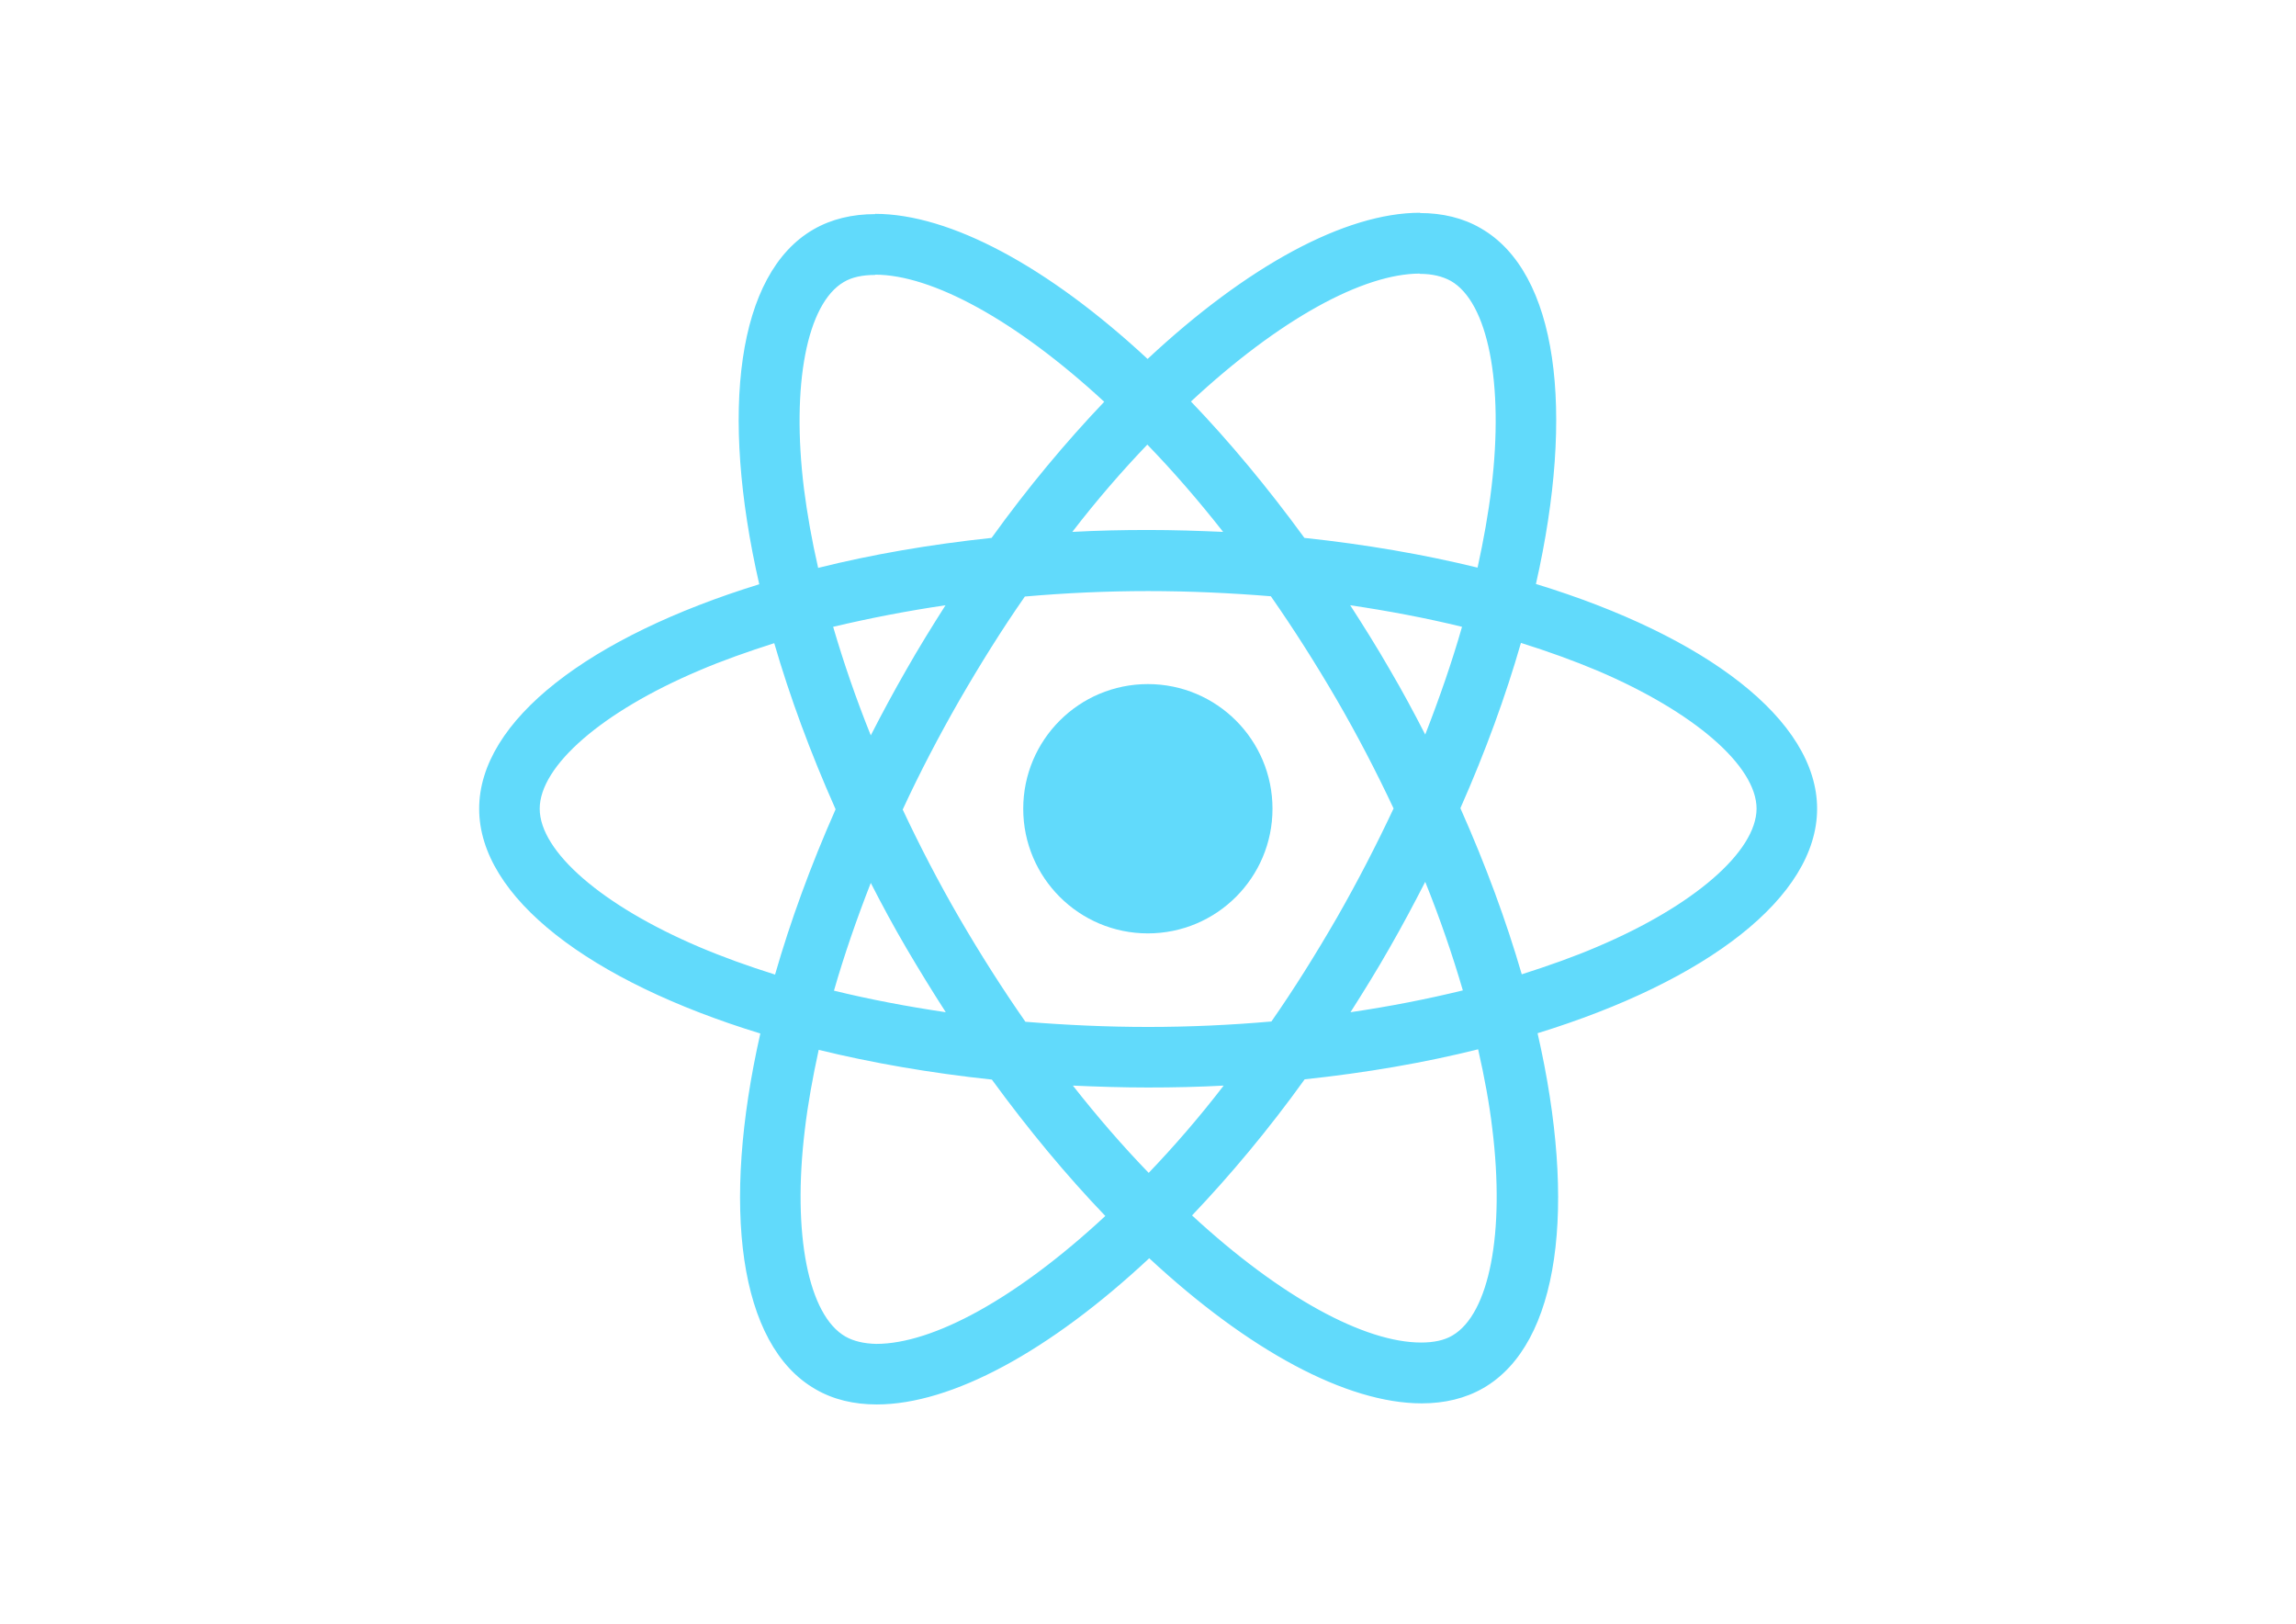
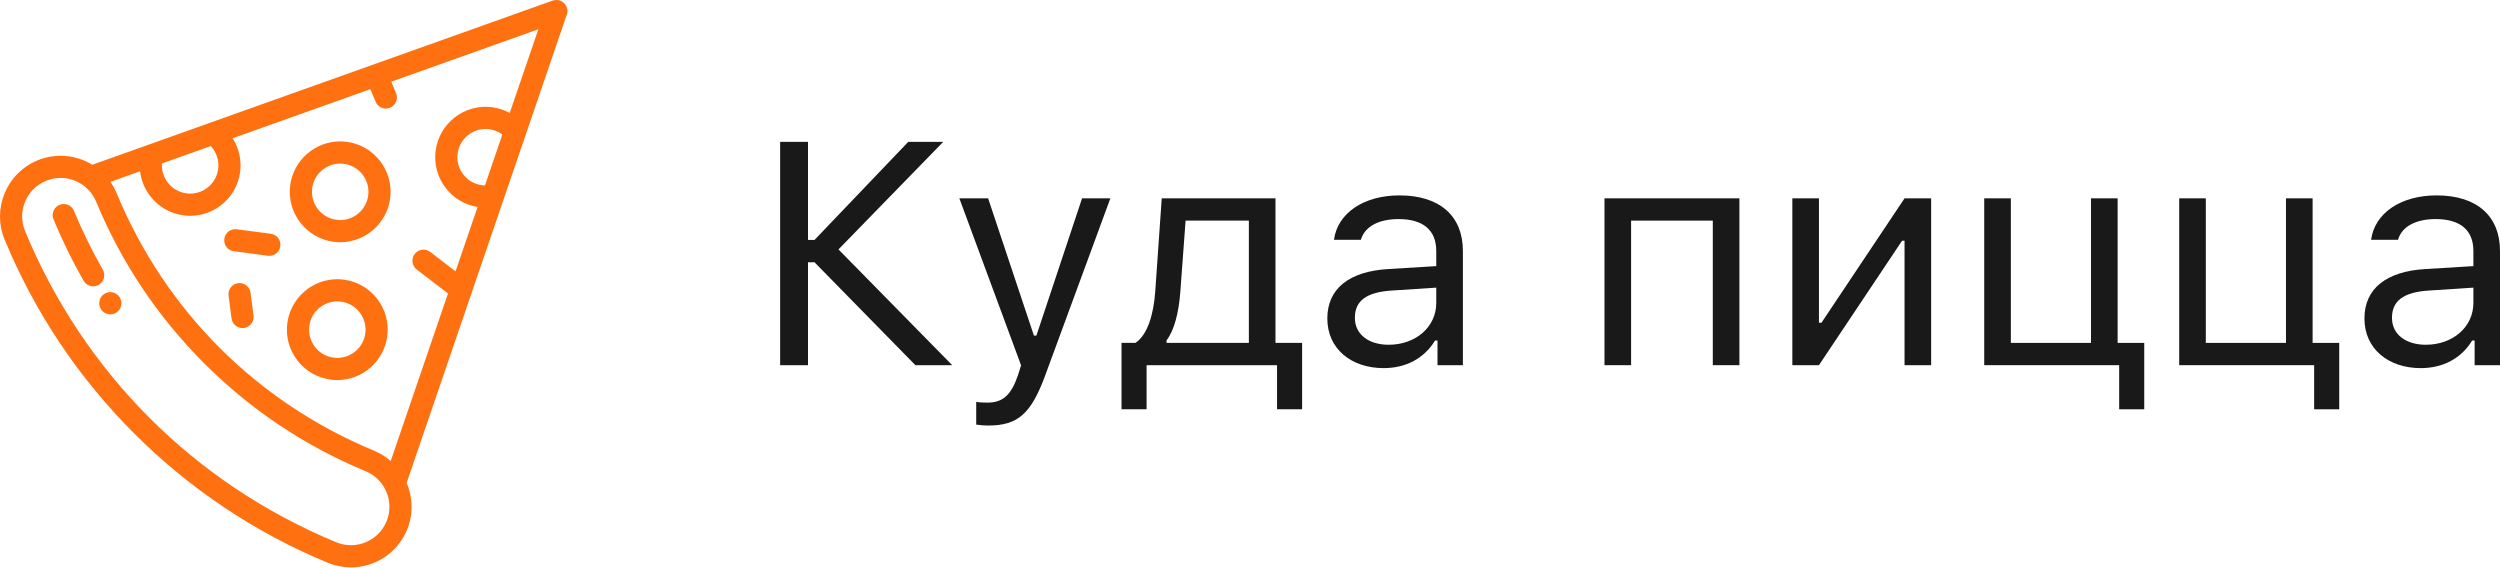
- <svg xmlns="http://www.w3.org/2000/svg" viewBox="0 0 841.9 595.3">
-   <g fill="#61DAFB">
-     <path d="M666.3 296.5c0-32.5-40.7-63.3-103.1-82.4 14.4-63.6 8-114.2-20.2-130.4-6.5-3.8-14.1-5.6-22.4-5.6v22.3c4.6 0 8.3.9 11.4 2.6 13.6 7.8 19.5 37.5 14.9 75.7-1.1 9.4-2.9 19.3-5.1 29.4-19.6-4.8-41-8.5-63.5-10.9-13.5-18.5-27.5-35.3-41.6-50 32.6-30.3 63.2-46.9 84-46.9V78c-27.5 0-63.5 19.6-99.9 53.6-36.4-33.8-72.4-53.2-99.9-53.2v22.3c20.7 0 51.4 16.5 84 46.6-14 14.7-28 31.4-41.3 49.9-22.6 2.4-44 6.1-63.6 11-2.3-10-4-19.7-5.2-29-4.7-38.2 1.1-67.9 14.6-75.8 3-1.8 6.9-2.6 11.5-2.6V78.5c-8.4 0-16 1.8-22.6 5.6-28.1 16.2-34.4 66.7-19.9 130.1-62.2 19.2-102.7 49.9-102.7 82.3 0 32.5 40.7 63.3 103.1 82.4-14.4 63.6-8 114.2 20.2 130.4 6.5 3.8 14.1 5.6 22.5 5.6 27.5 0 63.5-19.6 99.9-53.6 36.4 33.8 72.4 53.2 99.9 53.2 8.4 0 16-1.8 22.6-5.6 28.1-16.2 34.4-66.7 19.9-130.1 62-19.1 102.5-49.9 102.5-82.3zm-130.2-66.7c-3.7 12.9-8.3 26.2-13.5 39.5-4.1-8-8.4-16-13.1-24-4.6-8-9.5-15.8-14.4-23.4 14.2 2.1 27.9 4.7 41 7.9zm-45.8 106.5c-7.8 13.5-15.8 26.3-24.1 38.2-14.9 1.3-30 2-45.2 2-15.1 0-30.2-.7-45-1.9-8.3-11.9-16.4-24.6-24.2-38-7.6-13.1-14.5-26.4-20.8-39.8 6.2-13.4 13.2-26.8 20.7-39.9 7.8-13.5 15.8-26.3 24.1-38.2 14.9-1.3 30-2 45.2-2 15.1 0 30.2.7 45 1.9 8.3 11.9 16.4 24.6 24.2 38 7.6 13.1 14.5 26.4 20.8 39.8-6.3 13.4-13.2 26.8-20.7 39.9zm32.3-13c5.4 13.4 10 26.8 13.8 39.8-13.1 3.2-26.9 5.9-41.2 8 4.9-7.7 9.8-15.6 14.4-23.7 4.6-8 8.9-16.1 13-24.1zM421.2 430c-9.3-9.6-18.6-20.3-27.8-32 9 .4 18.2.7 27.5.7 9.4 0 18.7-.2 27.8-.7-9 11.7-18.3 22.4-27.5 32zm-74.4-58.9c-14.2-2.1-27.9-4.7-41-7.9 3.7-12.9 8.3-26.2 13.5-39.5 4.1 8 8.4 16 13.1 24 4.7 8 9.5 15.8 14.4 23.4zM420.7 163c9.3 9.6 18.6 20.3 27.8 32-9-.4-18.2-.7-27.5-.7-9.4 0-18.7.2-27.8.7 9-11.7 18.3-22.4 27.5-32zm-74 58.9c-4.9 7.7-9.8 15.6-14.4 23.7-4.6 8-8.9 16-13 24-5.4-13.4-10-26.8-13.8-39.8 13.1-3.1 26.9-5.8 41.2-7.9zm-90.5 125.2c-35.4-15.1-58.3-34.9-58.3-50.6 0-15.7 22.9-35.6 58.3-50.6 8.6-3.7 18-7 27.7-10.1 5.7 19.6 13.2 40 22.5 60.9-9.2 20.8-16.6 41.1-22.2 60.6-9.9-3.1-19.3-6.5-28-10.2zM310 490c-13.6-7.8-19.5-37.5-14.9-75.7 1.1-9.4 2.9-19.3 5.1-29.4 19.6 4.8 41 8.5 63.5 10.9 13.5 18.5 27.5 35.3 41.6 50-32.6 30.3-63.2 46.9-84 46.9-4.5-.1-8.3-1-11.3-2.7zm237.2-76.2c4.7 38.2-1.1 67.9-14.6 75.8-3 1.8-6.9 2.6-11.5 2.6-20.7 0-51.4-16.5-84-46.6 14-14.7 28-31.4 41.3-49.9 22.6-2.4 44-6.1 63.6-11 2.3 10.1 4.1 19.8 5.2 29.1zm38.5-66.7c-8.6 3.7-18 7-27.7 10.1-5.7-19.6-13.2-40-22.5-60.9 9.2-20.8 16.6-41.1 22.2-60.6 9.9 3.1 19.3 6.5 28.1 10.2 35.4 15.1 58.3 34.9 58.3 50.6-.1 15.7-23 35.6-58.4 50.6zM320.8 78.4z" />
-     <circle cx="420.9" cy="296.5" r="45.7" />
-     <path d="M520.5 78.1z" />
-   </g>
+ <svg xmlns="http://www.w3.org/2000/svg" width="141" height="32" viewBox="0 0 141 32" fill="none">
+   <path d="M45.571 13.534V8H44V20.596H45.571V14.791H45.937L51.628 20.596H53.705L47.29 14.067L53.199 8H51.226L45.937 13.534H45.571Z" fill="#191919" />
+   <path d="M55.73 24C57.397 24 58.148 23.354 58.95 21.172L62.625 11.186H61.028L58.453 18.928H58.313L55.73 11.186H54.107L57.589 20.605L57.414 21.163C57.022 22.298 56.55 22.708 55.686 22.708C55.477 22.708 55.241 22.699 55.058 22.665V23.948C55.267 23.983 55.529 24 55.73 24Z" fill="#191919" />
+   <path d="M70.436 19.339H65.793V19.199C66.238 18.614 66.483 17.61 66.57 16.467L66.867 12.443H70.436V19.339ZM64.667 23.084V20.596H72.025V23.084H73.439V19.339H71.937V11.186H65.522L65.156 16.432C65.069 17.698 64.728 18.885 64.039 19.339H63.253V23.084H64.667Z" fill="#191919" />
+   <path d="M78.317 19.444C77.226 19.444 76.415 18.885 76.415 17.925C76.415 16.982 77.043 16.485 78.474 16.388L81.005 16.223V17.087C81.005 18.431 79.862 19.444 78.317 19.444ZM78.038 20.762C79.295 20.762 80.325 20.212 80.936 19.208H81.075V20.596H82.507V14.154C82.507 12.199 81.224 11.02 78.928 11.02C76.921 11.02 75.437 12.015 75.236 13.525H76.755C76.965 12.783 77.75 12.356 78.876 12.356C80.281 12.356 81.005 12.993 81.005 14.154V15.009L78.291 15.175C76.1 15.306 74.861 16.275 74.861 17.96C74.861 19.679 76.214 20.762 78.038 20.762Z" fill="#191919" />
+   <path d="M96.602 20.596H98.103V11.186H90.493V20.596H91.994V12.443H96.602V20.596Z" fill="#191919" />
+   <path d="M102.589 20.596L107.276 13.578H107.416V20.596H108.917V11.186H107.416L102.729 18.204H102.589V11.186H101.088V20.596H102.589Z" fill="#191919" />
+   <path d="M120.935 23.084V19.339H119.434V11.186H117.932V19.339H113.412V11.186H111.91V20.596H119.521V23.084H120.935Z" fill="#191919" />
+   <path d="M131.932 23.084V19.339H130.431V11.186H128.929V19.339H124.408V11.186H122.907V20.596H130.518V23.084H131.932Z" fill="#191919" />
+   <path d="M136.811 19.444C135.72 19.444 134.908 18.885 134.908 17.925C134.908 16.982 135.536 16.485 136.968 16.388L139.499 16.223V17.087C139.499 18.431 138.355 19.444 136.811 19.444ZM136.531 20.762C137.788 20.762 138.818 20.212 139.429 19.208H139.569V20.596H141V14.154C141 12.199 139.717 11.02 137.422 11.02C135.414 11.02 133.93 12.015 133.73 13.525H135.248C135.458 12.783 136.243 12.356 137.369 12.356C138.774 12.356 139.499 12.993 139.499 14.154V15.009L136.784 15.175C134.594 15.306 133.354 16.275 133.354 17.96C133.354 19.679 134.707 20.762 136.531 20.762Z" fill="#191919" />
+   <path d="M31.814 0.18C31.643 0.012 31.391 -0.044 31.165 0.036L5.205 9.292C4.304 8.741 3.16 8.612 2.11 9.046C0.369 9.768 -0.461 11.771 0.26 13.513C1.961 17.62 4.418 21.296 7.561 24.439C10.704 27.582 14.38 30.039 18.487 31.74C18.913 31.916 19.355 32 19.791 32C21.133 32 22.409 31.205 22.954 29.889C23.32 29.005 23.285 28.052 22.935 27.234L31.966 0.827C32.044 0.6 31.985 0.349 31.814 0.18ZM9.136 9.218L11.887 8.237C12.21 8.581 12.368 9.055 12.305 9.534C12.249 9.956 12.033 10.331 11.695 10.59C11.357 10.849 10.94 10.961 10.517 10.906C10.095 10.85 9.72 10.634 9.461 10.296C9.223 9.985 9.109 9.606 9.136 9.218ZM21.799 29.411C21.341 30.516 20.07 31.042 18.965 30.585C10.963 27.27 4.73 21.037 1.415 13.035C1.193 12.5 1.193 11.91 1.415 11.375C1.637 10.84 2.054 10.423 2.589 10.201C3.124 9.98 3.714 9.98 4.249 10.201C4.784 10.423 5.201 10.84 5.422 11.375C6.841 14.8 8.89 17.866 11.512 20.488C14.133 23.11 17.2 25.159 20.625 26.578C21.73 27.035 22.256 28.306 21.799 29.411ZM27.351 10.458C27.295 10.457 27.238 10.453 27.182 10.446C26.76 10.39 26.385 10.174 26.126 9.836C25.867 9.499 25.755 9.081 25.81 8.659C25.925 7.788 26.727 7.173 27.598 7.287C27.866 7.323 28.119 7.427 28.334 7.585L27.351 10.458ZM28.749 6.37C28.445 6.204 28.11 6.094 27.761 6.048C26.206 5.843 24.776 6.941 24.571 8.496C24.472 9.248 24.672 9.995 25.134 10.597C25.579 11.178 26.217 11.557 26.936 11.672L25.694 15.305L24.265 14.209C23.991 13.999 23.599 14.05 23.389 14.324C23.179 14.598 23.23 14.99 23.504 15.2L25.267 16.553L22.036 26C21.765 25.765 21.453 25.567 21.104 25.423C14.48 22.679 9.321 17.52 6.578 10.896C6.482 10.666 6.364 10.452 6.227 10.255L7.901 9.659C7.959 10.163 8.153 10.644 8.47 11.057C8.932 11.659 9.601 12.046 10.354 12.145C10.48 12.162 10.606 12.17 10.731 12.17C11.353 12.17 11.954 11.967 12.456 11.582C13.059 11.12 13.445 10.45 13.544 9.697C13.633 9.021 13.475 8.352 13.121 7.797L20.89 5.027L21.185 5.738C21.285 5.979 21.517 6.124 21.762 6.124C21.842 6.124 21.923 6.109 22.001 6.076C22.32 5.944 22.472 5.578 22.34 5.26L22.069 4.607L30.364 1.649L28.749 6.37Z" fill="#FF7010" />
+   <path d="M6.75 16.767C6.748 16.764 6.743 16.756 6.741 16.753C6.55 16.466 6.162 16.389 5.875 16.581C5.588 16.771 5.511 17.159 5.7 17.446C5.82 17.63 6.02 17.73 6.225 17.73C6.341 17.73 6.458 17.698 6.562 17.631C6.853 17.444 6.937 17.058 6.75 16.767Z" fill="#FF7010" />
+   <path d="M5.799 15.214C5.19 14.147 4.643 13.029 4.172 11.893C4.04 11.574 3.674 11.422 3.356 11.555C3.037 11.687 2.885 12.052 3.017 12.371C3.508 13.556 4.079 14.721 4.714 15.834C4.829 16.036 5.04 16.149 5.257 16.149C5.362 16.149 5.468 16.123 5.566 16.067C5.866 15.896 5.97 15.514 5.799 15.214Z" fill="#FF7010" />
+   <path d="M19.558 7.999C19.434 7.983 19.308 7.975 19.184 7.975C17.765 7.975 16.554 9.037 16.368 10.447C16.164 12.001 17.262 13.432 18.816 13.637C18.94 13.653 19.066 13.661 19.19 13.661C20.61 13.661 21.82 12.598 22.006 11.189C22.21 9.635 21.112 8.204 19.558 7.999ZM20.767 11.026C20.663 11.816 19.985 12.411 19.19 12.411C19.12 12.411 19.049 12.407 18.979 12.397C18.108 12.283 17.493 11.481 17.608 10.61C17.712 9.82 18.389 9.225 19.184 9.225C19.254 9.225 19.325 9.229 19.395 9.239C20.266 9.353 20.881 10.155 20.767 11.026Z" fill="#FF7010" />
+   <path d="M19.396 15.773C19.272 15.757 19.146 15.748 19.022 15.748C17.602 15.748 16.391 16.811 16.206 18.221C16.107 18.974 16.306 19.72 16.769 20.323C17.231 20.925 17.9 21.311 18.653 21.411C18.777 21.427 18.903 21.435 19.027 21.435C20.447 21.435 21.657 20.372 21.843 18.963C22.048 17.409 20.95 15.978 19.396 15.773ZM20.604 18.8C20.5 19.59 19.822 20.185 19.027 20.185C18.957 20.185 18.886 20.18 18.817 20.171C18.395 20.116 18.02 19.899 17.761 19.562C17.502 19.224 17.39 18.806 17.445 18.384C17.549 17.594 18.227 16.999 19.022 16.999C19.091 16.999 19.163 17.003 19.232 17.012C20.103 17.127 20.718 17.929 20.604 18.8Z" fill="#FF7010" />
+   <path d="M15.273 13.184L13.352 12.931C13.01 12.886 12.696 13.127 12.651 13.469C12.606 13.812 12.847 14.126 13.189 14.171L15.11 14.424C15.138 14.427 15.165 14.429 15.193 14.429C15.501 14.429 15.77 14.2 15.811 13.886C15.857 13.543 15.616 13.229 15.273 13.184Z" fill="#FF7010" />
+   <path d="M14.299 17.796L14.13 16.507C14.085 16.165 13.771 15.924 13.428 15.969C13.086 16.014 12.845 16.328 12.89 16.671L13.06 17.959C13.101 18.274 13.37 18.503 13.679 18.503C13.706 18.503 13.734 18.501 13.761 18.498C14.104 18.453 14.344 18.139 14.299 17.796Z" fill="#FF7010" />
</svg>
